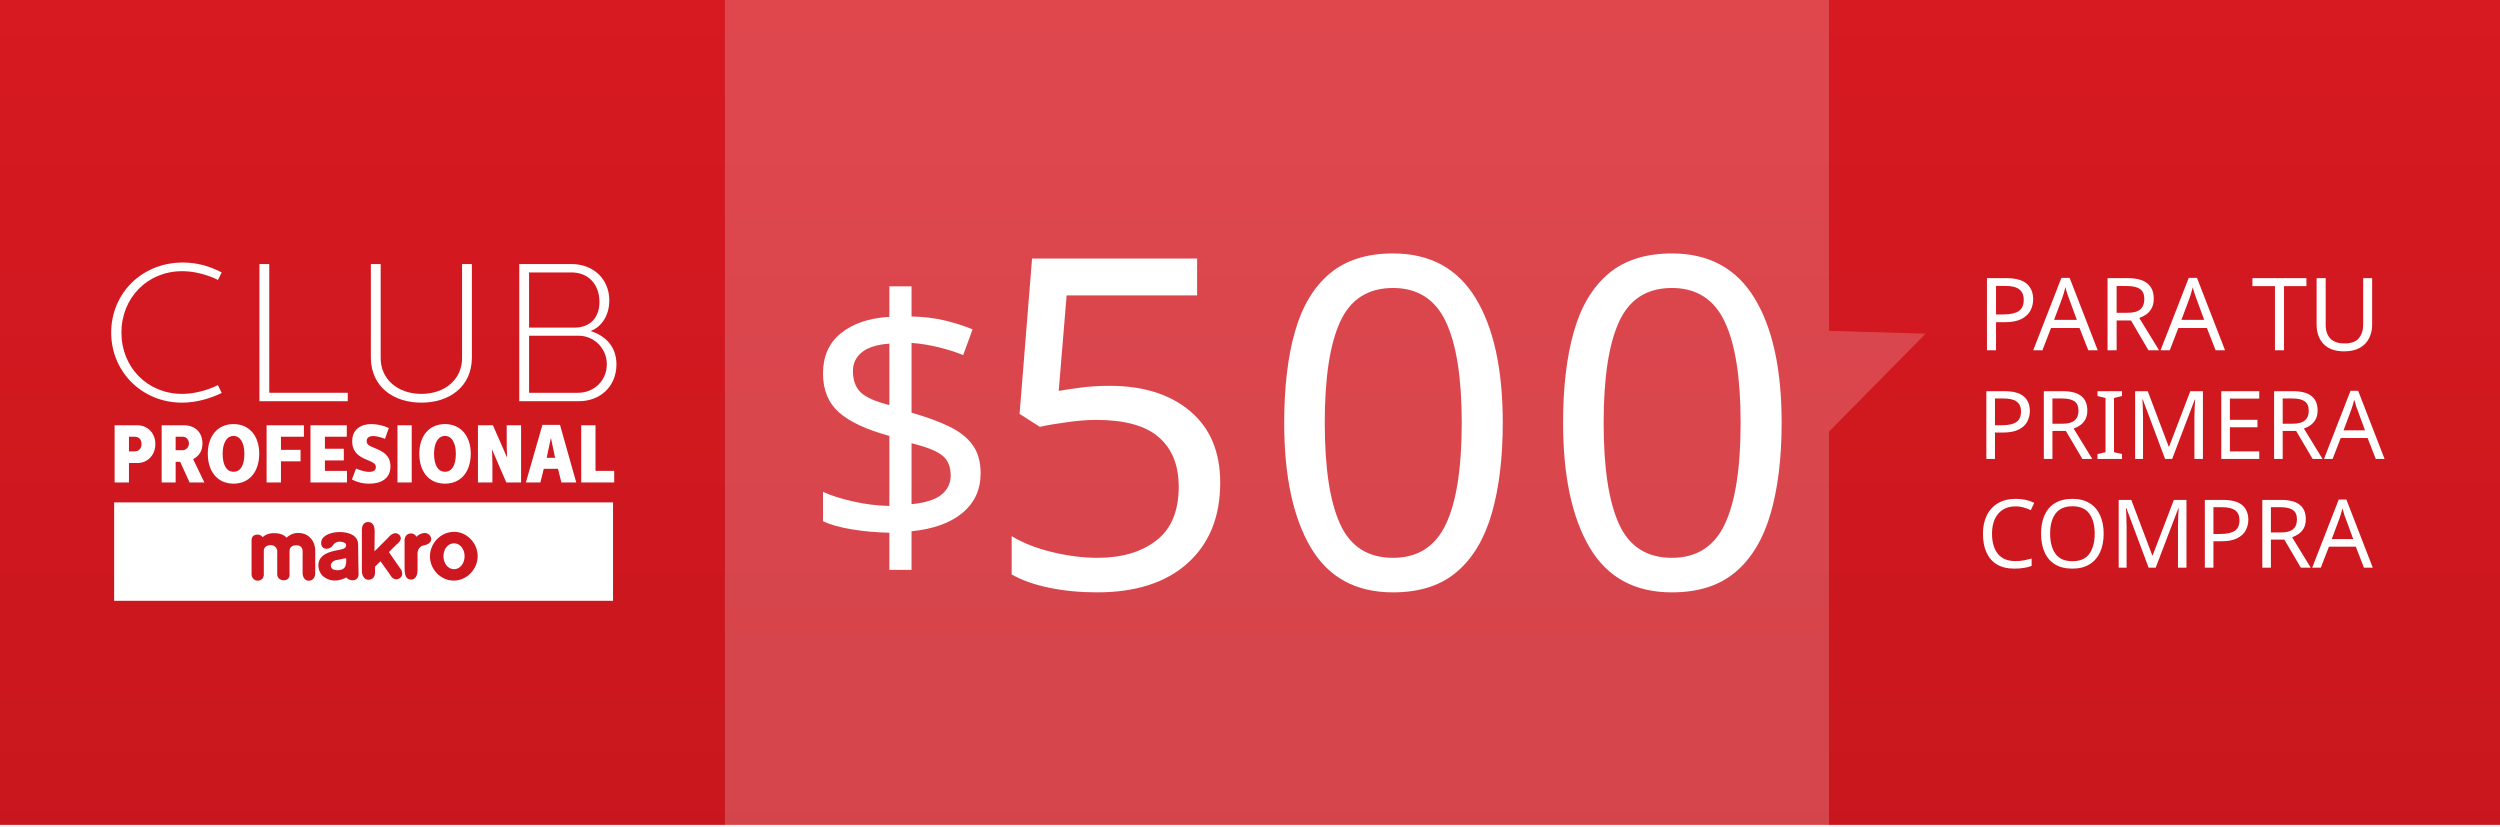
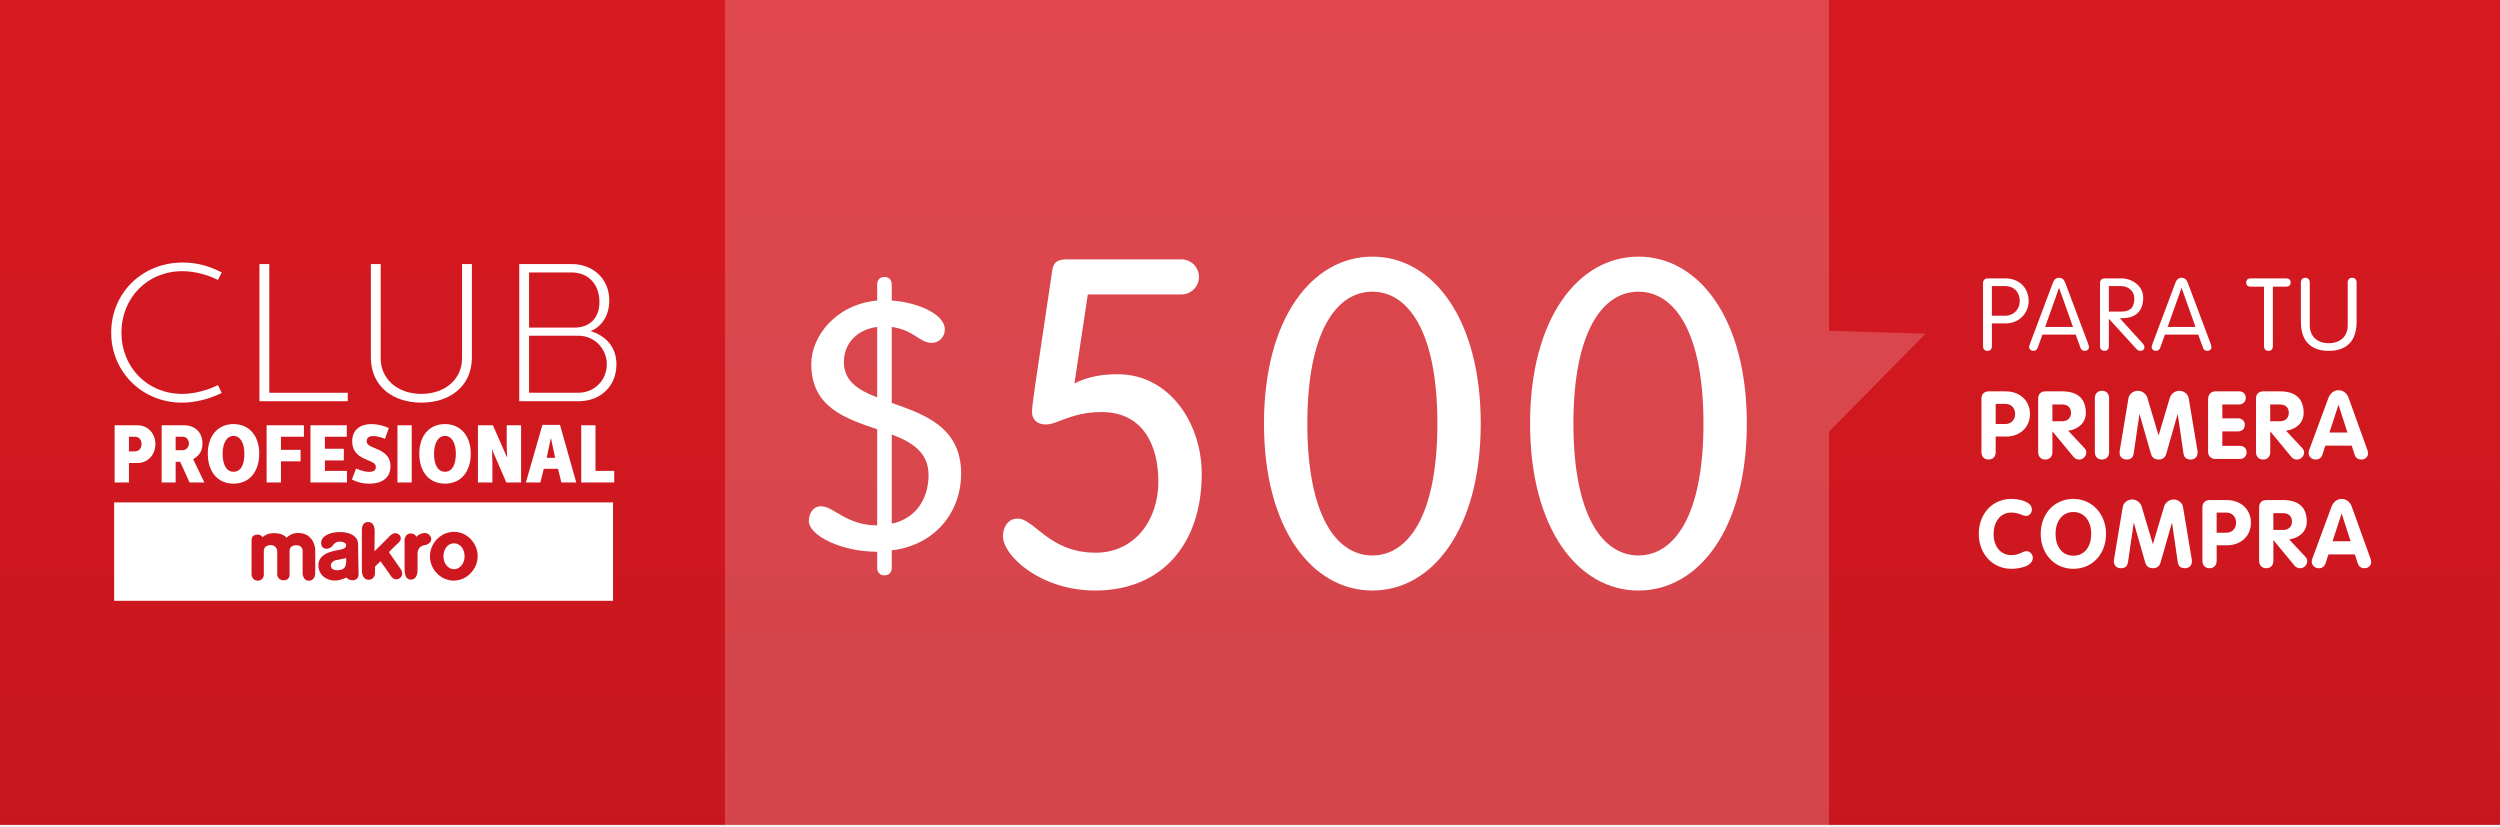
- <svg xmlns="http://www.w3.org/2000/svg" version="1.1" id="Capa_1" x="0px" y="0px" width="331.36px" height="109.607px" viewBox="0 0 331.36 109.607" enable-background="new 0 0 331.36 109.607" xml:space="preserve">
+ <svg xmlns="http://www.w3.org/2000/svg" version="1.1" id="Capa_1" x="0px" y="0px" width="331.361px" height="109.607px" viewBox="0 0 331.361 109.607" enable-background="new 0 0 331.361 109.607" xml:space="preserve">
  <g>
-     <linearGradient id="SVGID_1_" gradientUnits="userSpaceOnUse" x1="165.68" y1="-0.573" x2="165.68" y2="127.429">
+     <linearGradient id="SVGID_1_" gradientUnits="userSpaceOnUse" x1="165.681" y1="-0.573" x2="165.681" y2="127.429">
      <stop offset="0.011" style="stop-color:#D71921" />
      <stop offset="1" style="stop-color:#C7161D" />
    </linearGradient>
-     <rect fill="url(#SVGID_1_)" width="331.36" height="109.333" />
-     <polygon opacity="0.2" fill="#FFFFFF" points="242.422,109.607 96.086,109.607 96.086,0.002 242.422,0.002 242.422,43.852    255.224,44.23 242.422,57.212  " />
+     <rect fill="url(#SVGID_1_)" width="331.361" height="109.333" />
+     <polygon opacity="0.2" fill="#FFFFFF" points="242.423,109.607 96.085,109.607 96.085,0.002 242.423,0.002 242.423,43.852    255.224,44.23 242.423,57.212  " />
    <g>
      <g>
        <g>
-           <path fill="#FFFFFF" d="M45.51,74.047c-0.295,0.058-0.648,0.125-1.049,0.216c-0.287,0.065-0.605,0.367-0.619,0.697      c0,0.137,0.051,0.267,0.139,0.376c0.158,0.162,0.41,0.241,0.73,0.241c0.037,0,0.051,0,0.07,0c0.83-0.026,1-0.446,1.061-0.768      c0.059-0.286,0.059-0.626,0.039-0.823C45.781,74.013,45.664,74.028,45.51,74.047z" />
-           <path fill="#FFFFFF" d="M60.191,72.011c-0.812,0-1.412,0.728-1.412,1.712c0,0.964,0.6,1.721,1.412,1.721      c0.771,0,1.389-0.762,1.389-1.721C61.58,72.765,60.963,72.011,60.191,72.011z" />
-           <path fill="#FFFFFF" d="M15.129,66.589v13.046h66.125V66.589H15.129z M41.781,75.993c0,0.355-0.176,0.977-0.867,0.977      c-0.592,0-0.805-0.604-0.805-1.015v-2.938c0-0.085-0.031-0.746-0.809-0.746c-0.605,0-0.924,0.27-0.924,0.779v3.022      c0.016,0.062,0.041,0.394-0.172,0.608c-0.146,0.16-0.342,0.234-0.609,0.234c-0.604,0-0.85-0.471-0.85-0.769v-3.177      c-0.014-0.078-0.16-0.714-0.84-0.714s-0.916,0.369-0.939,0.714c0,0.172,0,0.172,0,0.547c0,0.363,0,1.112,0,2.75v0.01      c-0.037,0.24-0.23,0.692-0.811,0.692c-0.494,0-0.812-0.437-0.812-0.848v-4.481c0-0.061-0.01-0.337,0.152-0.533      c0.137-0.158,0.354-0.246,0.641-0.246c0,0,0.01,0,0.039,0c0.096,0,0.406,0.021,0.637,0.343c0.207-0.215,0.65-0.508,1.416-0.536      c0.971-0.016,1.451,0.273,1.762,0.598c0.236-0.232,0.742-0.623,1.516-0.623c0.979,0,1.48,0.455,1.766,0.809      c0.25,0.273,0.51,0.884,0.51,1.496V75.993z M47.338,76.669c-0.143,0.159-0.307,0.223-0.539,0.243c-0.018,0-0.029,0-0.029,0      c-0.492,0-0.738-0.217-0.848-0.371c-0.264,0.128-0.857,0.405-1.547,0.405c-0.609,0-1.16-0.215-1.619-0.629h-0.01      c-0.012-0.025-0.744-0.728-0.494-1.821v-0.017c0.227-0.821,1.041-1.326,2.609-1.575h0.02c0.457-0.1,0.861-0.183,0.951-0.433      c0.09-0.254,0.082-0.437-0.283-0.587c-0.641-0.209-1.133-0.073-1.463,0.45c-0.168,0.241-0.51,0.403-0.814,0.403      c-0.34,0-0.576-0.175-0.676-0.498c-0.078-0.332-0.018-0.653,0.184-0.91c0.383-0.492,1.256-0.81,2.262-0.81      c1.48,0,2.42,0.636,2.42,1.603c0,0.8,0.066,3.776,0.066,3.918C47.537,76.098,47.547,76.445,47.338,76.669z M53.008,76.622      c-0.154,0.109-0.311,0.168-0.469,0.168c-0.514,0-0.828-0.563-0.869-0.668l-1.242-1.73l-0.717,0.705l-0.008,0.892      c0,0.279-0.186,0.854-0.852,0.854c-0.371,0-0.639-0.21-0.773-0.574c-0.113-0.274-0.113-0.56-0.113-0.678v-5.12      c0-0.104-0.062-0.688,0.236-1.025c0.131-0.166,0.314-0.251,0.562-0.251c0,0,0.037,0,0.078,0c0.195,0,0.822,0.085,0.822,1.248      c0,0.633-0.014,1.991-0.029,2.634l1.793-1.785c0.061-0.078,0.492-0.622,0.979-0.622c0.217,0,0.395,0.09,0.564,0.273      c0.105,0.138,0.166,0.298,0.15,0.467c-0.045,0.38-0.453,0.671-0.551,0.745l-1.023,1.026l1.529,2.202      c0.045,0.042,0.277,0.366,0.227,0.74C53.293,76.317,53.18,76.488,53.008,76.622z M56.184,72.285      c-0.84,0.147-0.844,1.022-0.844,1.066c0,0.307,0.004,1.966,0.004,2.052c0,0.078,0.037,0.81-0.314,1.188      c-0.162,0.154-0.342,0.236-0.576,0.236l0,0c-0.029,0-0.297-0.011-0.51-0.206c-0.23-0.244-0.32-0.634-0.32-1.397v-3.471      c-0.02-0.078-0.027-0.515,0.254-0.805c0.127-0.158,0.346-0.243,0.596-0.243c0.387,0,0.621,0.243,0.734,0.437      c0.107-0.109,0.266-0.261,0.473-0.346c0.211-0.101,0.408-0.154,0.598-0.154c0.25,0,0.586,0.089,0.818,0.533l0.012,0.028      c0.076,0.204,0.057,0.416-0.051,0.589C56.953,71.969,56.73,72.191,56.184,72.285z M62.363,75.993      c-0.604,0.629-1.418,0.963-2.232,0.963c-1.701,0-3.145-1.475-3.145-3.211c0-1.76,1.453-3.255,3.205-3.255      c1.684,0,3.121,1.479,3.121,3.232C63.312,74.556,62.973,75.369,62.363,75.993z" />
+           <path fill="#FFFFFF" d="M45.51,74.047c-0.294,0.058-0.648,0.125-1.049,0.216c-0.287,0.065-0.605,0.367-0.618,0.697      c0,0.137,0.051,0.267,0.138,0.376c0.159,0.162,0.41,0.241,0.73,0.241c0.037,0,0.052,0,0.071,0      c0.829-0.026,0.999-0.446,1.06-0.768c0.059-0.286,0.059-0.626,0.039-0.823C45.781,74.013,45.664,74.028,45.51,74.047z" />
+           <path fill="#FFFFFF" d="M60.192,72.011c-0.813,0-1.413,0.728-1.413,1.712c0,0.964,0.6,1.721,1.413,1.721      c0.771,0,1.389-0.762,1.389-1.721C61.581,72.765,60.963,72.011,60.192,72.011z" />
+           <path fill="#FFFFFF" d="M15.129,66.589v13.046h66.125V66.589H15.129z M41.781,75.993c0,0.355-0.176,0.977-0.867,0.977      c-0.592,0-0.804-0.604-0.804-1.015v-2.938c0-0.085-0.031-0.746-0.81-0.746c-0.605,0-0.923,0.27-0.923,0.779v3.022      c0.016,0.062,0.04,0.394-0.172,0.608c-0.147,0.16-0.342,0.234-0.609,0.234c-0.604,0-0.85-0.471-0.85-0.769v-3.177      c-0.014-0.078-0.16-0.714-0.84-0.714s-0.916,0.369-0.939,0.714c0,0.172,0,0.172,0,0.547c0,0.363,0,1.112,0,2.75v0.01      c-0.037,0.24-0.23,0.692-0.811,0.692c-0.495,0-0.813-0.437-0.813-0.848v-4.481c0-0.061-0.009-0.337,0.153-0.533      c0.136-0.158,0.353-0.246,0.641-0.246c0,0,0.01,0,0.038,0c0.096,0,0.406,0.021,0.637,0.343c0.207-0.215,0.651-0.508,1.416-0.536      c0.972-0.016,1.452,0.273,1.763,0.598c0.236-0.232,0.742-0.623,1.516-0.623c0.978,0,1.48,0.455,1.766,0.809      c0.249,0.273,0.509,0.884,0.509,1.496V75.993z M47.338,76.669c-0.142,0.159-0.307,0.223-0.538,0.243c-0.018,0-0.029,0-0.029,0      c-0.493,0-0.738-0.217-0.849-0.371c-0.263,0.128-0.856,0.405-1.546,0.405c-0.609,0-1.16-0.215-1.62-0.629h-0.01      c-0.012-0.025-0.743-0.728-0.494-1.821v-0.017c0.228-0.821,1.041-1.326,2.609-1.575h0.02c0.457-0.1,0.862-0.183,0.952-0.433      c0.089-0.254,0.081-0.437-0.283-0.587c-0.642-0.209-1.133-0.073-1.463,0.45c-0.169,0.241-0.51,0.403-0.815,0.403      c-0.339,0-0.575-0.175-0.676-0.498c-0.078-0.332-0.018-0.653,0.184-0.91c0.384-0.492,1.256-0.81,2.262-0.81      c1.48,0,2.42,0.636,2.42,1.603c0,0.8,0.067,3.776,0.067,3.918C47.537,76.098,47.547,76.445,47.338,76.669z M53.009,76.622      c-0.155,0.109-0.312,0.168-0.469,0.168c-0.514,0-0.829-0.563-0.87-0.668l-1.241-1.73l-0.717,0.705l-0.009,0.892      c0,0.279-0.186,0.854-0.852,0.854c-0.371,0-0.639-0.21-0.772-0.574c-0.113-0.274-0.113-0.56-0.113-0.678v-5.12      c0-0.104-0.063-0.688,0.236-1.025c0.131-0.166,0.314-0.251,0.562-0.251c0,0,0.036,0,0.077,0c0.195,0,0.823,0.085,0.823,1.248      c0,0.633-0.015,1.991-0.029,2.634l1.793-1.785c0.06-0.078,0.491-0.622,0.978-0.622c0.217,0,0.395,0.09,0.565,0.273      c0.104,0.138,0.165,0.298,0.15,0.467c-0.046,0.38-0.453,0.671-0.552,0.745l-1.023,1.026l1.529,2.202      c0.046,0.042,0.277,0.366,0.227,0.74C53.293,76.317,53.18,76.488,53.009,76.622z M56.184,72.285      c-0.839,0.147-0.844,1.022-0.844,1.066c0,0.307,0.005,1.966,0.005,2.052c0,0.078,0.037,0.81-0.315,1.188      c-0.162,0.154-0.341,0.236-0.576,0.236l0,0c-0.028,0-0.297-0.011-0.51-0.206c-0.23-0.244-0.32-0.634-0.32-1.397v-3.471      c-0.02-0.078-0.026-0.515,0.255-0.805c0.126-0.158,0.345-0.243,0.595-0.243c0.387,0,0.621,0.243,0.735,0.437      c0.107-0.109,0.266-0.261,0.472-0.346c0.212-0.101,0.409-0.154,0.599-0.154c0.25,0,0.585,0.089,0.817,0.533l0.013,0.028      c0.076,0.204,0.057,0.416-0.051,0.589C56.954,71.969,56.731,72.191,56.184,72.285z M62.364,75.993      c-0.604,0.629-1.419,0.963-2.232,0.963c-1.702,0-3.146-1.475-3.146-3.211c0-1.76,1.453-3.255,3.206-3.255      c1.683,0,3.12,1.479,3.12,3.232C63.312,74.556,62.973,75.369,62.364,75.993z" />
        </g>
        <g>
-           <path fill="#FFFFFF" d="M18.209,56.368c1.379,0,2.385,1.066,2.385,2.488c0,1.46-1.029,2.516-2.385,2.516h-1.117v2.575h-1.9      v-7.579H18.209z M17.092,59.833h0.701c0.648,0,0.965-0.418,0.965-0.977c0-0.524-0.279-0.971-0.924-0.971h-0.742V59.833z" />
-           <path fill="#FFFFFF" d="M24.357,56.368c1.627,0,2.477,1.066,2.477,2.402c0,0.996-0.404,1.626-1.236,2.089l1.49,3.088h-1.961      l-1.25-2.74h-0.596v2.74h-1.854v-7.579H24.357z M23.281,59.671h0.936c0.434,0,0.824-0.391,0.824-0.876      c0-0.48-0.316-0.909-0.824-0.909h-0.936V59.671z" />
-           <path fill="#FFFFFF" d="M30.953,56.209c2.104,0,3.406,1.59,3.406,3.921c0,2.282-1.203,3.964-3.406,3.976      c-2.207-0.012-3.412-1.693-3.412-3.976C27.541,57.799,28.844,56.209,30.953,56.209z M30.953,62.528      c0.971,0,1.439-0.924,1.439-2.398c0-1.406-0.543-2.351-1.439-2.351c-0.9,0-1.443,0.944-1.443,2.351      C29.51,61.604,30,62.528,30.953,62.528z" />
-           <path fill="#FFFFFF" d="M40.281,56.368v1.518h-3.043v1.738h2.6v1.524h-2.6v2.799h-1.902v-7.579H40.281z" />
-           <path fill="#FFFFFF" d="M45.965,56.368v1.518h-2.9v1.592h2.506v1.549h-2.506v1.386h2.924v1.535h-4.836v-7.579H45.965z" />
-           <path fill="#FFFFFF" d="M48.998,64.105c-0.863,0.02-1.703-0.195-2.354-0.55l0.551-1.456c0,0,0.91,0.444,1.748,0.444      c0.82,0,0.873-0.432,0.873-0.629c0-0.505-0.439-0.651-1.119-0.94c-0.986-0.402-2.016-0.949-2.016-2.494      c0-1.609,1.197-2.271,2.543-2.271c0.797,0,1.637,0.214,2.309,0.522l-0.506,1.438c0,0-0.857-0.371-1.553-0.371      c-0.531,0-0.877,0.223-0.877,0.664c0,0.534,0.5,0.689,1.219,0.991c0.881,0.377,1.938,0.872,1.938,2.36      C51.754,63.537,50.354,64.105,48.998,64.105z" />
-           <path fill="#FFFFFF" d="M54.57,56.368v7.579h-1.887v-7.579H54.57z" />
-           <path fill="#FFFFFF" d="M58.982,56.209c2.084,0,3.414,1.59,3.414,3.921c0,2.282-1.197,3.964-3.414,3.976      c-2.229-0.012-3.406-1.693-3.406-3.976C55.576,57.799,56.863,56.209,58.982,56.209z M58.982,62.528      c0.957,0,1.438-0.924,1.438-2.398c0-1.406-0.547-2.351-1.438-2.351c-0.906,0-1.453,0.944-1.453,2.351      C57.529,61.604,58.033,62.528,58.982,62.528z" />
-           <path fill="#FFFFFF" d="M65.334,56.368l1.857,4.23h0.021c-0.061-0.975-0.051-1.943-0.051-1.943v-2.287h1.906v7.579h-1.961      l-1.885-4.363h-0.02c0,0,0.064,0.9,0.064,1.914v2.449h-1.916v-7.579H65.334z" />
-           <path fill="#FFFFFF" d="M74.225,56.317l2.152,7.63h-1.969l-0.445-1.807h-1.889l-0.449,1.807h-1.922l2.191-7.63H74.225z       M72.459,60.68h1.121l-0.549-2.593h-0.023L72.459,60.68z" />
-           <path fill="#FFFFFF" d="M78.93,56.368v6.044h2.48v1.535h-4.373v-7.579H78.93z" />
+           <path fill="#FFFFFF" d="M18.21,56.368c1.378,0,2.384,1.066,2.384,2.488c0,1.46-1.029,2.516-2.384,2.516h-1.117v2.575h-1.9      v-7.579H18.21z M17.093,59.833h0.701c0.648,0,0.964-0.418,0.964-0.977c0-0.524-0.278-0.971-0.923-0.971h-0.742V59.833z" />
+           <path fill="#FFFFFF" d="M24.358,56.368c1.627,0,2.476,1.066,2.476,2.402c0,0.996-0.404,1.626-1.235,2.089l1.49,3.088h-1.962      l-1.25-2.74h-0.596v2.74h-1.853v-7.579H24.358z M23.281,59.671h0.937c0.434,0,0.823-0.391,0.823-0.876      c0-0.48-0.315-0.909-0.823-0.909h-0.937V59.671z" />
+           <path fill="#FFFFFF" d="M30.953,56.209c2.104,0,3.406,1.59,3.406,3.921c0,2.282-1.203,3.964-3.406,3.976      c-2.207-0.012-3.411-1.693-3.411-3.976C27.542,57.799,28.845,56.209,30.953,56.209z M30.953,62.528      c0.972,0,1.439-0.924,1.439-2.398c0-1.406-0.543-2.351-1.439-2.351c-0.9,0-1.443,0.944-1.443,2.351      C29.51,61.604,30.001,62.528,30.953,62.528z" />
+           <path fill="#FFFFFF" d="M40.281,56.368v1.518h-3.043v1.738h2.601v1.524h-2.601v2.799h-1.901v-7.579H40.281z" />
+           <path fill="#FFFFFF" d="M45.965,56.368v1.518h-2.9v1.592h2.506v1.549h-2.506v1.386h2.925v1.535h-4.837v-7.579H45.965z" />
+           <path fill="#FFFFFF" d="M48.999,64.105c-0.864,0.02-1.704-0.195-2.354-0.55l0.552-1.456c0,0,0.91,0.444,1.747,0.444      c0.82,0,0.873-0.432,0.873-0.629c0-0.505-0.439-0.651-1.119-0.94c-0.985-0.402-2.016-0.949-2.016-2.494      c0-1.609,1.197-2.271,2.544-2.271c0.797,0,1.637,0.214,2.308,0.522l-0.505,1.438c0,0-0.857-0.371-1.553-0.371      c-0.532,0-0.877,0.223-0.877,0.664c0,0.534,0.5,0.689,1.218,0.991c0.882,0.377,1.938,0.872,1.938,2.36      C51.755,63.537,50.354,64.105,48.999,64.105z" />
+           <path fill="#FFFFFF" d="M54.571,56.368v7.579h-1.888v-7.579H54.571z" />
+           <path fill="#FFFFFF" d="M58.982,56.209c2.084,0,3.415,1.59,3.415,3.921c0,2.282-1.198,3.964-3.415,3.976      c-2.228-0.012-3.406-1.693-3.406-3.976C55.576,57.799,56.863,56.209,58.982,56.209z M58.982,62.528      c0.957,0,1.438-0.924,1.438-2.398c0-1.406-0.547-2.351-1.438-2.351c-0.905,0-1.453,0.944-1.453,2.351      C57.529,61.604,58.033,62.528,58.982,62.528z" />
+           <path fill="#FFFFFF" d="M65.335,56.368l1.856,4.23h0.022c-0.061-0.975-0.051-1.943-0.051-1.943v-2.287h1.905v7.579h-1.961      l-1.884-4.363h-0.02c0,0,0.063,0.9,0.063,1.914v2.449h-1.916v-7.579H65.335z" />
+           <path fill="#FFFFFF" d="M74.226,56.317l2.151,7.63h-1.968l-0.446-1.807h-1.888l-0.449,1.807h-1.922l2.19-7.63H74.226z       M72.46,60.68h1.12l-0.549-2.593h-0.022L72.46,60.68z" />
+           <path fill="#FFFFFF" d="M78.93,56.368v6.044h2.482v1.535h-4.375v-7.579H78.93z" />
        </g>
        <g>
-           <path fill="#FFFFFF" d="M14.738,44.083c0-5.194,4.051-9.288,9.502-9.288c2.029,0,3.717,0.567,5.146,1.315l-0.5,0.996      c0,0-2.104-1.161-4.75-1.161c-4.6,0-8.041,3.542-8.041,8.138c0,4.594,3.441,8.124,8.041,8.124c2.592,0,4.75-1.168,4.75-1.168      l0.5,1.046c-1.457,0.709-3.307,1.283-5.275,1.283C18.824,53.368,14.738,49.271,14.738,44.083z" />
-           <path fill="#FFFFFF" d="M35.689,35v17.059h10.402v1.119H34.387V35H35.689z" />
-           <path fill="#FFFFFF" d="M61.244,47.486V35h1.301v12.458c-0.043,3.808-2.982,5.91-6.695,5.91s-6.648-2.103-6.695-5.91V35h1.301      v12.486c0,2.751,2.229,4.721,5.395,4.721C59.01,52.207,61.244,50.237,61.244,47.486z" />
-           <path fill="#FFFFFF" d="M75.777,35c2.75,0,4.982,1.884,4.982,4.829c0,2.03-1.07,3.528-2.486,4.048      c1.861,0.576,3.434,1.973,3.434,4.413c0,2.932-2.154,4.888-4.986,4.888h-7.896V35H75.777z M70.125,43.423h6.025      c1.99,0,3.303-1.254,3.303-3.394c0-2.376-1.496-3.919-3.705-3.919h-5.623V43.423z M76.629,52.059      c2.074,0,3.801-1.566,3.801-3.793c0-1.992-1.582-3.769-3.771-3.769h-6.533v7.562H76.629z" />
+           <path fill="#FFFFFF" d="M14.738,44.083c0-5.194,4.052-9.288,9.502-9.288c2.029,0,3.718,0.567,5.147,1.315l-0.501,0.996      c0,0-2.104-1.161-4.75-1.161c-4.6,0-8.04,3.542-8.04,8.138c0,4.594,3.44,8.124,8.04,8.124c2.593,0,4.75-1.168,4.75-1.168      l0.501,1.046c-1.458,0.709-3.308,1.283-5.275,1.283C18.824,53.368,14.738,49.271,14.738,44.083z" />
+           <path fill="#FFFFFF" d="M35.69,35v17.059h10.402v1.119H34.388V35H35.69z" />
+           <path fill="#FFFFFF" d="M61.244,47.486V35h1.301v12.458c-0.043,3.808-2.982,5.91-6.695,5.91s-6.647-2.103-6.694-5.91V35h1.3      v12.486c0,2.751,2.229,4.721,5.395,4.721C59.011,52.207,61.244,50.237,61.244,47.486z" />
+           <path fill="#FFFFFF" d="M75.778,35c2.749,0,4.981,1.884,4.981,4.829c0,2.03-1.07,3.528-2.485,4.048      c1.861,0.576,3.432,1.973,3.432,4.413c0,2.932-2.154,4.888-4.985,4.888h-7.897V35H75.778z M70.126,43.423h6.024      c1.991,0,3.303-1.254,3.303-3.394c0-2.376-1.495-3.919-3.704-3.919h-5.623V43.423z M76.63,52.059      c2.073,0,3.799-1.566,3.799-3.793c0-1.992-1.581-3.769-3.77-3.769h-6.533v7.562H76.63z" />
        </g>
      </g>
    </g>
    <g>
-       <text transform="matrix(1 0 0 1 106.2402 72.8574)">
-         <tspan x="0" y="0" fill="#FFFFFF" font-family="'VAGRounded-Light'" font-size="45.988" letter-spacing="1">$</tspan>
-         <tspan x="24.006" y="5.046" fill="#FFFFFF" font-family="'VAGRounded-Light'" font-size="61.126" letter-spacing="2">500</tspan>
-       </text>
+       <g>
+         <path fill="#FFFFFF" d="M116.267,56.898c-4.186-1.425-8.738-2.896-8.738-8.646c0-3.634,3.219-7.91,8.738-8.416v-2.162     c0-0.552,0.367-0.966,0.966-0.966c0.598,0,0.966,0.414,0.966,0.966v2.162c3.68,0.275,7.036,1.886,7.036,3.816     c0,0.966-0.735,1.794-1.747,1.794c-1.609,0-2.254-1.655-5.289-2.115v10.071c4.277,1.518,9.197,3.174,9.197,9.382     c0,4.921-3.265,9.429-9.197,10.164v2.346c0,0.552-0.368,0.966-0.966,0.966c-0.599,0-0.966-0.414-0.966-0.966v-2.161     c-4.691,0-9.061-2.116-9.061-4.094c0-0.966,0.553-1.932,1.61-1.932c1.701,0,3.356,2.529,7.45,2.529V56.898z M116.267,43.332     c-2.576,0.321-4.415,2.115-4.415,4.645s1.886,3.726,4.415,4.691V43.332z M118.199,69.408c3.081-0.644,4.875-3.173,4.875-6.438     c0-3.035-2.207-4.369-4.875-5.381V69.408z" />
+         <path fill="#FFFFFF" d="M142.41,50.824c1.773-0.917,3.729-1.223,5.746-1.223c6.785,0,11.125,6.418,11.125,13.203     c0,9.353-5.317,15.466-14.119,15.466c-7.213,0-12.227-4.585-12.227-7.213c0-1.101,0.611-2.323,1.957-2.323     c2.2,0,4.156,4.523,10.33,4.523c5.195,0,8.312-4.34,8.312-9.414c0-5.134-2.261-9.229-7.518-9.229c-3.974,0-5.869,1.65-7.396,1.65     c-1.283,0-1.834-0.795-1.834-1.65c0-0.673,0.244-2.262,0.428-3.606l2.262-15.221c0.184-1.101,0.734-1.406,2.018-1.406h15.098     c1.284,0,2.323,1.039,2.323,2.323c0,1.283-1.039,2.322-2.323,2.322h-12.408L142.41,50.824z" />
+         <path fill="#FFFFFF" d="M181.898,34.015c7.947,0,14.365,8.13,14.365,22.128s-6.418,22.128-14.365,22.128     c-7.946,0-14.365-8.13-14.365-22.128S173.952,34.015,181.898,34.015z M181.898,73.624c4.768,0,8.619-5.317,8.619-17.481     c0-12.165-3.852-17.482-8.619-17.482s-8.619,5.317-8.619,17.482C173.279,68.307,177.13,73.624,181.898,73.624z" />
+         <path fill="#FFFFFF" d="M217.167,34.015c7.947,0,14.365,8.13,14.365,22.128s-6.418,22.128-14.365,22.128     c-7.946,0-14.365-8.13-14.365-22.128S209.221,34.015,217.167,34.015z M217.167,73.624c4.768,0,8.619-5.317,8.619-17.481     c0-12.165-3.852-17.482-8.619-17.482s-8.619,5.317-8.619,17.482C208.548,68.307,212.4,73.624,217.167,73.624z" />
+       </g>
    </g>
    <g>
-       <text transform="matrix(1 0 0 1 262.0615 46.4268)">
-         <tspan x="0" y="0" fill="#FFFFFF" font-family="'VAGRounded-Light'" font-size="13.387">PARA TU</tspan>
-         <tspan x="0" y="14.407" fill="#FFFFFF" font-family="'VAGRounded-Bold'" font-size="12.591">PRIMERA</tspan>
-         <tspan x="0" y="28.814" fill="#FFFFFF" font-family="'VAGRounded-Bold'" font-size="12.591">COMPRA</tspan>
-       </text>
+       <g>
+         <path fill="#FFFFFF" d="M264.016,45.878c0,0.389-0.228,0.629-0.589,0.629s-0.589-0.24-0.589-0.629v-8.337     c0-0.361,0.188-0.643,0.629-0.643h2.328c1.914,0,3.092,1.339,3.092,2.998s-1.312,2.971-3.052,2.971h-1.819V45.878z      M264.016,41.851h1.739c1.164,0,1.954-0.87,1.954-1.954c0-0.937-0.535-1.98-2.008-1.98h-1.686V41.851z" />
+         <path fill="#FFFFFF" d="M270.094,46.065c-0.094,0.254-0.255,0.441-0.575,0.441c-0.309,0-0.562-0.188-0.562-0.495     c0-0.16,0.12-0.468,0.16-0.589l2.958-7.882c0.147-0.415,0.388-0.723,0.843-0.723s0.696,0.308,0.843,0.723l2.958,7.882     c0.04,0.121,0.16,0.429,0.16,0.589c0,0.308-0.254,0.495-0.562,0.495c-0.321,0-0.482-0.188-0.575-0.441l-0.616-1.713h-4.416     L270.094,46.065z M272.931,38.184h-0.027l-1.833,5.152h3.693L272.931,38.184z" />
+         <path fill="#FFFFFF" d="M279.519,45.878c0,0.389-0.228,0.629-0.589,0.629s-0.589-0.24-0.589-0.629v-8.337     c0-0.361,0.188-0.643,0.629-0.643h2.181c1.499,0,2.918,1.018,2.918,2.569c0,1.928-1.178,2.65-2.597,2.703l-0.508,0.014     l3.037,3.332c0.161,0.174,0.228,0.321,0.228,0.535c0,0.255-0.241,0.455-0.535,0.455c-0.241,0-0.401-0.12-0.535-0.268l-3.64-3.987     V45.878z M279.519,41.302h1.605c1.231,0,1.767-0.522,1.767-1.753c0-0.884-0.696-1.633-1.793-1.633h-1.579V41.302z" />
+         <path fill="#FFFFFF" d="M286.333,46.065c-0.094,0.254-0.255,0.441-0.575,0.441c-0.309,0-0.562-0.188-0.562-0.495     c0-0.16,0.12-0.468,0.16-0.589l2.958-7.882c0.147-0.415,0.388-0.723,0.843-0.723s0.696,0.308,0.843,0.723l2.958,7.882     c0.04,0.121,0.16,0.429,0.16,0.589c0,0.308-0.254,0.495-0.562,0.495c-0.321,0-0.482-0.188-0.575-0.441l-0.616-1.713h-4.416     L286.333,46.065z M289.169,38.184h-0.027l-1.833,5.152h3.693L289.169,38.184z" />
+         <path fill="#FFFFFF" d="M300.08,37.996H298.3c-0.335,0-0.576-0.174-0.576-0.549c0-0.374,0.241-0.549,0.576-0.549h4.737     c0.334,0,0.575,0.175,0.575,0.549c0,0.375-0.241,0.549-0.575,0.549h-1.78v7.882c0,0.389-0.228,0.629-0.589,0.629     s-0.589-0.24-0.589-0.629V37.996z" />
+         <path fill="#FFFFFF" d="M304.967,37.447c0-0.388,0.228-0.629,0.589-0.629s0.589,0.241,0.589,0.629v5.661     c0,1.498,1.017,2.382,2.516,2.382s2.516-0.884,2.516-2.382v-5.661c0-0.388,0.228-0.629,0.589-0.629s0.589,0.241,0.589,0.629     v5.206c0,3.211-2.061,3.854-3.693,3.854s-3.693-0.643-3.693-3.854V37.447z" />
+         <path fill="#FFFFFF" d="M262.628,52.853c0-0.592,0.353-0.981,0.982-0.981h2.228c1.851,0,3.223,1.208,3.223,3.009     c0,1.838-1.422,2.983-3.146,2.983h-1.397v2.064c0,0.629-0.403,0.981-0.944,0.981s-0.944-0.353-0.944-0.981V52.853z      M264.517,56.201h1.284c0.793,0,1.296-0.579,1.296-1.334c0-0.756-0.503-1.335-1.296-1.335h-1.284V56.201z" />
+         <path fill="#FFFFFF" d="M270.145,52.853c0-0.604,0.34-0.981,0.97-0.981h2.215c1.939,0,3.135,0.868,3.135,2.845     c0,1.385-1.045,2.178-2.329,2.379l2.141,2.292c0.176,0.188,0.252,0.377,0.252,0.554c0,0.49-0.391,0.969-0.944,0.969     c-0.227,0-0.529-0.088-0.73-0.327l-2.795-3.386h-0.024v2.731c0,0.629-0.403,0.981-0.944,0.981s-0.944-0.353-0.944-0.981V52.853z      M272.034,55.836h1.296c0.692,0,1.171-0.415,1.171-1.12c0-0.718-0.479-1.107-1.171-1.107h-1.296V55.836z" />
+         <path fill="#FFFFFF" d="M277.662,52.777c0-0.63,0.403-0.981,0.944-0.981s0.944,0.352,0.944,0.981v7.15     c0,0.629-0.403,0.981-0.944,0.981s-0.944-0.353-0.944-0.981V52.777z" />
+         <path fill="#FFFFFF" d="M282.119,52.765c0.075-0.453,0.566-0.969,1.233-0.969c0.63,0,1.121,0.453,1.259,0.906l1.486,4.984h0.024     l1.485-4.984c0.139-0.453,0.63-0.906,1.259-0.906c0.668,0,1.158,0.516,1.234,0.969l1.171,7.024     c0.012,0.075,0.012,0.151,0.012,0.214c0,0.554-0.402,0.906-0.906,0.906c-0.642,0-0.894-0.289-0.981-0.881l-0.743-5.123h-0.024     l-1.511,5.274c-0.089,0.302-0.327,0.729-1.008,0.729c-0.68,0-0.919-0.428-1.007-0.729l-1.511-5.274h-0.024l-0.743,5.123     c-0.088,0.592-0.34,0.881-0.982,0.881c-0.503,0-0.906-0.353-0.906-0.906c0-0.062,0-0.139,0.013-0.214L282.119,52.765z" />
+         <path fill="#FFFFFF" d="M292.67,52.966c0-0.629,0.314-1.095,0.982-1.095h3.121c0.604,0,0.895,0.428,0.895,0.868     c0,0.429-0.303,0.869-0.895,0.869h-2.215v1.838h2.064c0.616,0,0.919,0.428,0.919,0.868c0,0.429-0.315,0.869-0.919,0.869h-2.064     v1.913h2.328c0.604,0,0.895,0.428,0.895,0.869c0,0.428-0.303,0.868-0.895,0.868h-3.247c-0.555,0-0.97-0.378-0.97-0.944V52.966z" />
+         <path fill="#FFFFFF" d="M299.016,52.853c0-0.604,0.34-0.981,0.97-0.981h2.215c1.939,0,3.135,0.868,3.135,2.845     c0,1.385-1.045,2.178-2.329,2.379l2.141,2.292c0.176,0.188,0.252,0.377,0.252,0.554c0,0.49-0.391,0.969-0.944,0.969     c-0.227,0-0.529-0.088-0.73-0.327l-2.795-3.386h-0.024v2.731c0,0.629-0.403,0.981-0.944,0.981s-0.944-0.353-0.944-0.981V52.853z      M300.905,55.836h1.296c0.692,0,1.171-0.415,1.171-1.12c0-0.718-0.479-1.107-1.171-1.107h-1.296V55.836z" />
+         <path fill="#FFFFFF" d="M308.61,52.765c0.214-0.579,0.705-1.045,1.347-1.045c0.668,0,1.133,0.44,1.348,1.045l2.467,6.849     c0.076,0.201,0.101,0.377,0.101,0.466c0,0.49-0.402,0.83-0.868,0.83c-0.529,0-0.793-0.276-0.919-0.654l-0.378-1.184h-3.499     l-0.378,1.171c-0.126,0.391-0.391,0.667-0.906,0.667c-0.504,0-0.932-0.377-0.932-0.881c0-0.201,0.062-0.353,0.088-0.415     L308.61,52.765z M308.749,57.334h2.392l-1.171-3.65h-0.025L308.749,57.334z" />
+         <path fill="#FFFFFF" d="M266.607,66.127c0.919,0,2.706,0.303,2.706,1.41c0,0.453-0.314,0.844-0.78,0.844     c-0.517,0-0.869-0.441-1.926-0.441c-1.562,0-2.367,1.322-2.367,2.858c0,1.498,0.818,2.781,2.367,2.781     c1.057,0,1.485-0.528,2.001-0.528c0.566,0,0.831,0.566,0.831,0.856c0,1.208-1.901,1.485-2.832,1.485     c-2.556,0-4.331-2.027-4.331-4.633C262.276,68.142,264.039,66.127,266.607,66.127z" />
+         <path fill="#FFFFFF" d="M270.485,70.76c0-2.618,1.763-4.633,4.331-4.633c2.53,0,4.33,2.077,4.33,4.633     c0,2.605-1.75,4.633-4.33,4.633C272.26,75.393,270.485,73.365,270.485,70.76z M277.182,70.76c0-1.523-0.793-2.896-2.366-2.896     c-1.574,0-2.367,1.372-2.367,2.896c0,1.536,0.768,2.896,2.367,2.896C276.415,73.655,277.182,72.296,277.182,70.76z" />
+         <path fill="#FFFFFF" d="M281.363,67.172c0.075-0.453,0.566-0.969,1.233-0.969c0.63,0,1.121,0.453,1.259,0.906l1.486,4.984h0.024     l1.485-4.984c0.139-0.453,0.63-0.906,1.259-0.906c0.668,0,1.158,0.516,1.234,0.969l1.171,7.024     c0.012,0.075,0.012,0.151,0.012,0.214c0,0.554-0.402,0.906-0.906,0.906c-0.642,0-0.894-0.289-0.981-0.881l-0.743-5.123h-0.024     l-1.511,5.274c-0.089,0.302-0.327,0.729-1.008,0.729c-0.68,0-0.919-0.428-1.007-0.729l-1.511-5.274h-0.024l-0.743,5.123     c-0.088,0.592-0.34,0.881-0.982,0.881c-0.503,0-0.906-0.353-0.906-0.906c0-0.062,0-0.139,0.013-0.214L281.363,67.172z" />
+         <path fill="#FFFFFF" d="M291.915,67.26c0-0.592,0.353-0.981,0.982-0.981h2.228c1.851,0,3.223,1.208,3.223,3.009     c0,1.838-1.422,2.983-3.146,2.983h-1.397v2.064c0,0.629-0.403,0.981-0.944,0.981s-0.944-0.353-0.944-0.981V67.26z      M293.803,70.608h1.284c0.793,0,1.296-0.579,1.296-1.334c0-0.756-0.503-1.335-1.296-1.335h-1.284V70.608z" />
+         <path fill="#FFFFFF" d="M299.431,67.26c0-0.604,0.34-0.981,0.97-0.981h2.215c1.939,0,3.135,0.868,3.135,2.845     c0,1.385-1.045,2.178-2.329,2.379l2.141,2.292c0.176,0.188,0.252,0.377,0.252,0.554c0,0.491-0.391,0.969-0.944,0.969     c-0.227,0-0.529-0.088-0.73-0.327l-2.795-3.386h-0.024v2.731c0,0.629-0.403,0.981-0.944,0.981s-0.944-0.353-0.944-0.981V67.26z      M301.32,70.243h1.296c0.692,0,1.171-0.415,1.171-1.12c0-0.718-0.479-1.107-1.171-1.107h-1.296V70.243z" />
+         <path fill="#FFFFFF" d="M309.025,67.172c0.214-0.579,0.705-1.045,1.347-1.045c0.668,0,1.133,0.44,1.348,1.045l2.467,6.849     c0.076,0.201,0.101,0.377,0.101,0.466c0,0.49-0.402,0.83-0.868,0.83c-0.529,0-0.793-0.276-0.919-0.654l-0.378-1.184h-3.499     l-0.378,1.171c-0.126,0.391-0.391,0.667-0.906,0.667c-0.504,0-0.932-0.377-0.932-0.881c0-0.201,0.062-0.353,0.088-0.415     L309.025,67.172z M309.164,71.741h2.392l-1.171-3.65h-0.025L309.164,71.741z" />
+       </g>
    </g>
  </g>
</svg>
